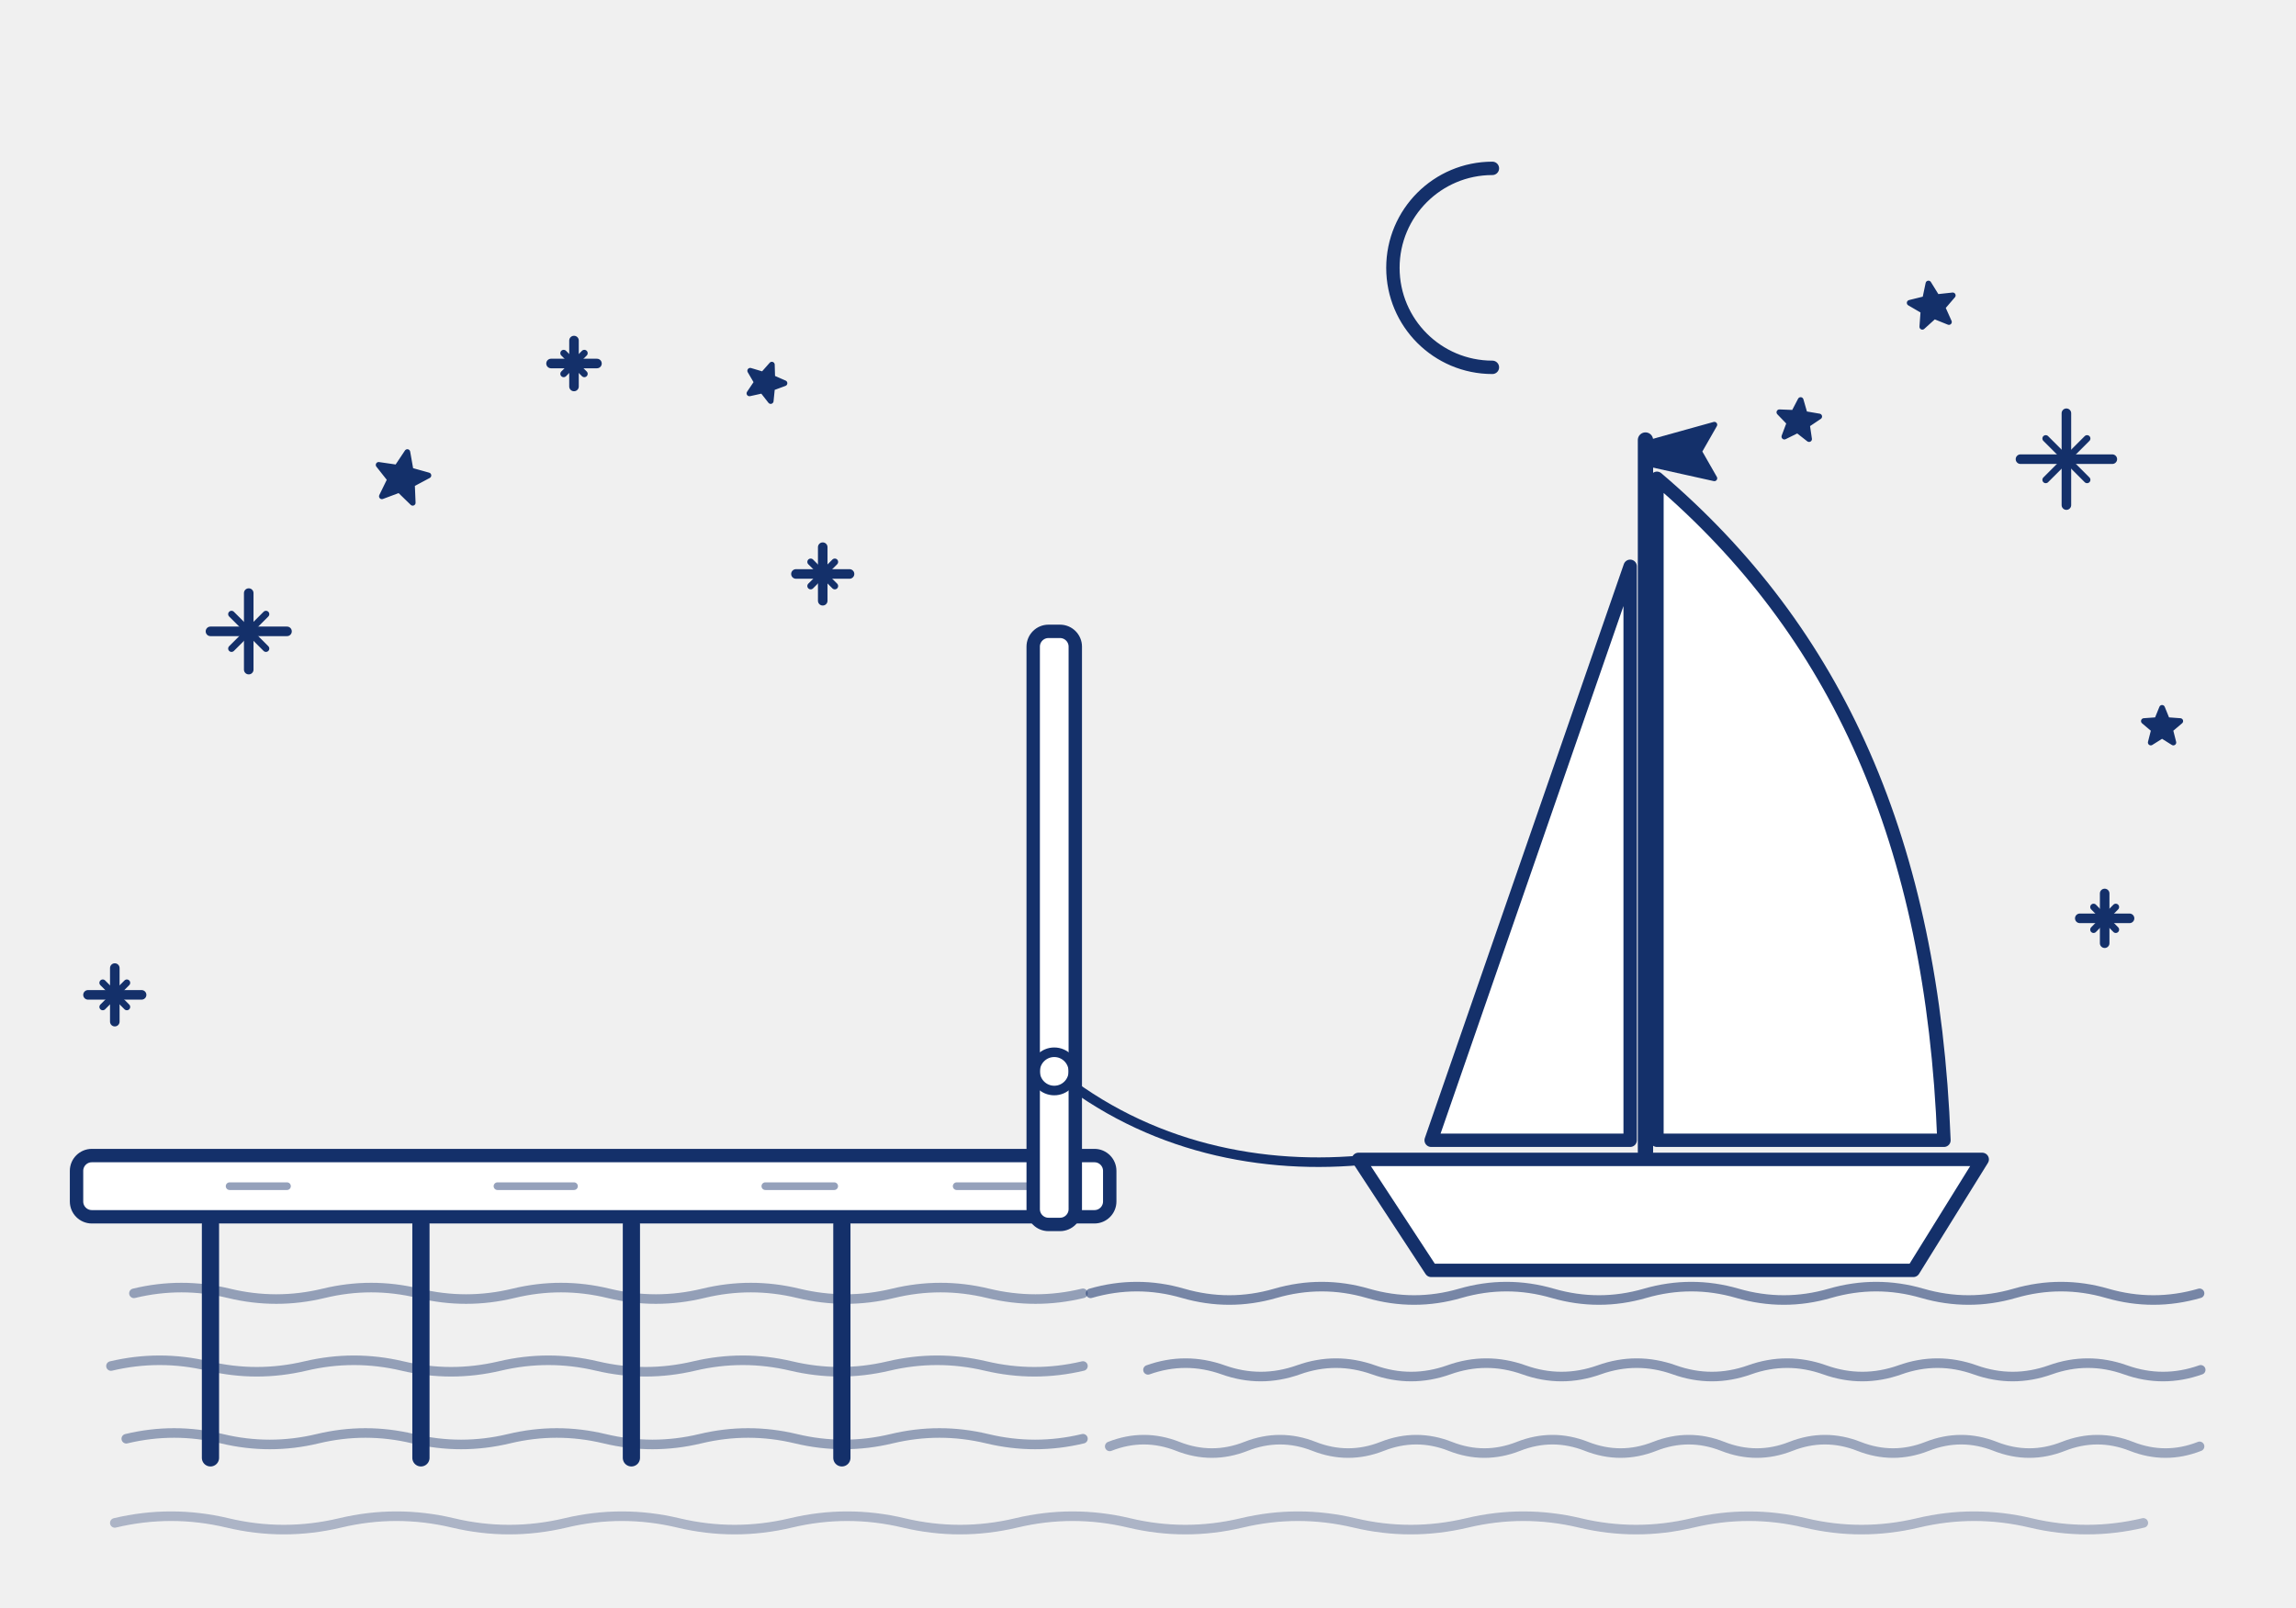
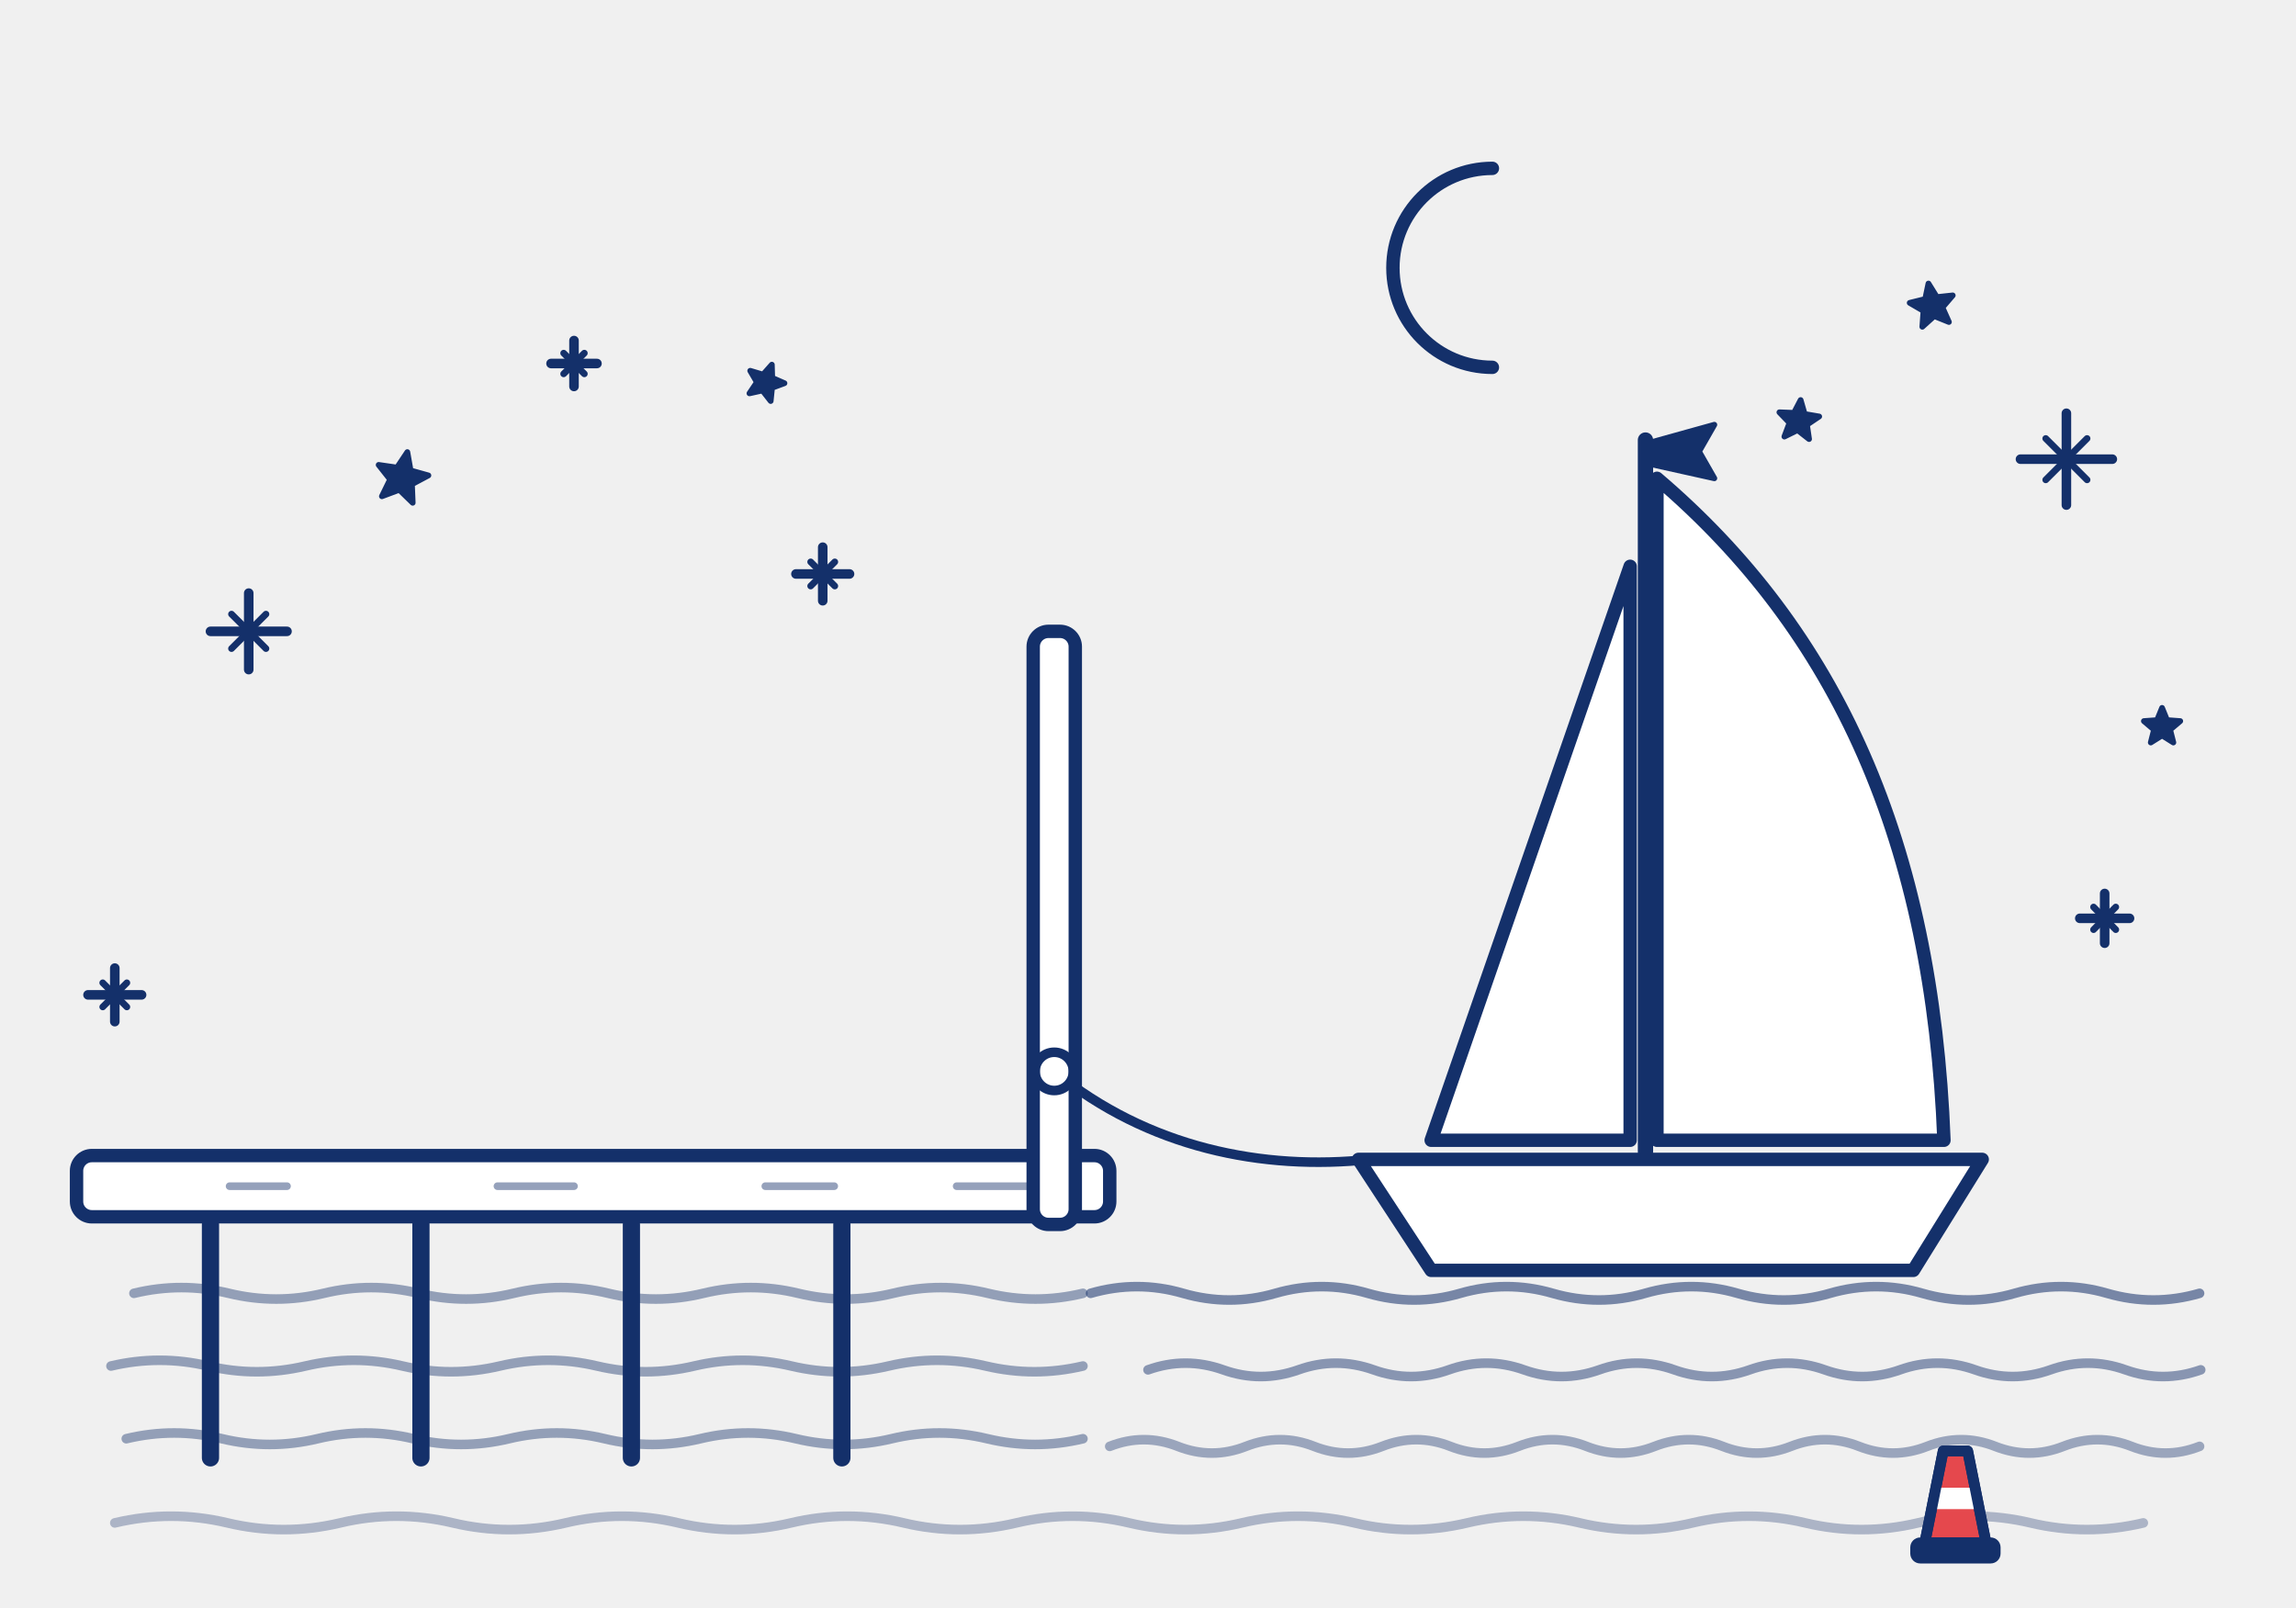
<svg xmlns="http://www.w3.org/2000/svg" viewBox="0 0 1200 840" width="1200" height="840" aria-hidden="true">
  <g fill="none" stroke="#14306A" stroke-width="7" stroke-linecap="round" stroke-linejoin="round">
    <path data-moon="1" transform="translate(640 -10)" d="M140 98 A52 52 0 1 0 140 202 A41 41 0 1 1 140 98 Z" fill="#fff" />
    <path d="M570.0 676.0 q24.2 -7 48.3 0 q24.2 7 48.3 0 q24.2 -7 48.3 0 q24.2 7 48.3 0 q24.2 -7 48.3 0 q24.2 7 48.3 0 q24.2 -7 48.3 0 q24.2 7 48.3 0 q24.2 -7 48.3 0 q24.2 7 48.3 0 q24.2 -7 48.3 0 q24.2 7 48.3 0" stroke-width="5" stroke-opacity="0.55" />
    <path d="M600.0 716.0 q19.6 -7 39.3 0 q19.6 7 39.3 0 q19.6 -7 39.3 0 q19.6 7 39.3 0 q19.6 -7 39.3 0 q19.6 7 39.3 0 q19.6 -7 39.3 0 q19.6 7 39.3 0 q19.6 -7 39.3 0 q19.6 7 39.3 0 q19.6 -7 39.3 0 q19.6 7 39.3 0 q19.6 -7 39.3 0 q19.6 7 39.3 0" stroke-width="5" stroke-opacity="0.47" />
    <path d="M580.0 756.0 q17.8 -7 35.6 0 q17.8 7 35.6 0 q17.8 -7 35.6 0 q17.8 7 35.6 0 q17.8 -7 35.6 0 q17.8 7 35.6 0 q17.8 -7 35.6 0 q17.8 7 35.6 0 q17.8 -7 35.6 0 q17.8 7 35.6 0 q17.8 -7 35.6 0 q17.8 7 35.6 0 q17.8 -7 35.6 0 q17.8 7 35.6 0 q17.8 -7 35.6 0 q17.8 7 35.6 0" stroke-width="5" stroke-opacity="0.39" />
    <path d="M60.0 796.0 q29.4 -7 58.9 0 q29.4 7 58.9 0 q29.4 -7 58.9 0 q29.4 7 58.9 0 q29.4 -7 58.9 0 q29.4 7 58.9 0 q29.4 -7 58.9 0 q29.4 7 58.9 0 q29.4 -7 58.9 0 q29.4 7 58.9 0 q29.4 -7 58.9 0 q29.4 7 58.9 0 q29.4 -7 58.9 0 q29.4 7 58.9 0 q29.4 -7 58.9 0 q29.4 7 58.9 0 q29.4 -7 58.9 0 q29.4 7 58.9 0" stroke-width="5" stroke-opacity="0.31" />
    <path d="M70.0 676.0 q24.8 -6 49.6 0 q24.8 6 49.6 0 q24.8 -6 49.6 0 q24.8 6 49.6 0 q24.8 -6 49.6 0 q24.8 6 49.6 0 q24.8 -6 49.6 0 q24.8 6 49.6 0 q24.8 -6 49.6 0 q24.8 6 49.6 0" stroke-width="5" stroke-opacity="0.42" />
    <path d="M58.0 714.0 q25.4 -6 50.8 0 q25.4 6 50.8 0 q25.4 -6 50.8 0 q25.4 6 50.8 0 q25.4 -6 50.8 0 q25.4 6 50.8 0 q25.4 -6 50.8 0 q25.4 6 50.8 0 q25.4 -6 50.8 0 q25.4 6 50.8 0" stroke-width="5" stroke-opacity="0.42" />
    <path d="M66.0 752.0 q25.0 -6 50.0 0 q25.0 6 50.0 0 q25.0 -6 50.0 0 q25.0 6 50.0 0 q25.0 -6 50.0 0 q25.0 6 50.0 0 q25.0 -6 50.0 0 q25.0 6 50.0 0 q25.0 -6 50.0 0 q25.0 6 50.0 0" stroke-width="5" stroke-opacity="0.42" />
    <g id="boat">
      <path d="M860 230 V602" stroke-width="8" />
      <path d="M866 250 C960 330 1010 440 1016 596 H866 Z" fill="#fff" />
      <path d="M852 296 L748 596 H852 Z" fill="#fff" />
      <path d="M710 606 H1036 L1000 664 H748 Z" fill="#fff" />
      <path d="M860 232 l36 -10 l-8 14 l8 14 l-36 -8" fill="#14306A" stroke-width="3" />
    </g>
    <path d="M551 560 C 600 600 660 612 716 606" stroke-width="5" />
    <g id="pier">
      <path d="M110 640 V762" stroke-width="9" />
      <path d="M220 640 V762" stroke-width="9" />
      <path d="M330 640 V762" stroke-width="9" />
      <path d="M440 640 V762" stroke-width="9" />
      <rect x="40" y="604" width="540" height="32" rx="8" fill="#fff" />
      <path d="M120 620 H150 M260 620 H300 M400 620 H436 M500 620 H540" stroke-width="4" stroke-opacity="0.45" />
      <rect x="540" y="330" width="22" height="310" rx="8" fill="#fff" />
      <circle cx="551" cy="560" r="10" stroke-width="5" />
    </g>
    <g stroke-width="5">
      <path d="M130 310 V350 M110 330 H150" />
      <path d="M121.0 321.0 L139.0 339.0 M139.0 321.0 L121.0 339.0" stroke-width="3.5" />
      <path d="M1080 216 V264 M1056 240 H1104" />
      <path d="M1069.2 229.2 L1090.8 250.8 M1090.8 229.2 L1069.2 250.8" stroke-width="3.5" />
      <path d="M1100 467 V493 M1087 480 H1113" />
      <path d="M1094.2 474.1 L1105.8 485.9 M1105.8 474.1 L1094.2 485.9" stroke-width="3.5" />
      <path d="M300 178 V202 M288 190 H312" />
      <path d="M294.6 184.6 L305.4 195.4 M305.4 184.6 L294.6 195.4" stroke-width="3.5" />
      <path d="M430 286 V314 M416 300 H444" />
      <path d="M423.7 293.7 L436.3 306.3 M436.3 293.7 L423.7 306.3" stroke-width="3.5" />
      <path d="M60 506 V534 M46 520 H74" />
      <path d="M53.7 513.7 L66.3 526.3 M66.3 513.7 L53.7 526.3" stroke-width="3.5" />
    </g>
  </g>
  <path d="M212.9 236.3 L214.6 245.9 L223.9 248.5 L215.3 253.1 L215.7 262.8 L208.7 256.0 L199.6 259.4 L203.9 250.6 L197.9 243.0 L207.5 244.4 Z" fill="#14306A" stroke="#14306A" stroke-width="3" stroke-linejoin="round" />
  <path d="M1007.9 148.2 L1012.3 155.3 L1020.6 154.4 L1015.2 160.7 L1018.6 168.3 L1010.9 165.2 L1004.7 170.8 L1005.3 162.5 L998.1 158.3 L1006.2 156.3 Z" fill="#14306A" stroke="#14306A" stroke-width="3" stroke-linejoin="round" />
  <path d="M941.1 209.1 L943.2 216.4 L950.8 217.7 L944.4 222.0 L945.5 229.5 L939.5 224.8 L932.6 228.2 L935.3 221.0 L930.0 215.5 L937.6 215.8 Z" fill="#14306A" stroke="#14306A" stroke-width="3" stroke-linejoin="round" />
  <path d="M403.4 190.6 L403.6 197.5 L410.0 200.3 L403.5 202.7 L402.8 209.6 L398.5 204.1 L391.7 205.6 L395.6 199.8 L392.1 193.8 L398.8 195.8 Z" fill="#14306A" stroke="#14306A" stroke-width="3" stroke-linejoin="round" />
  <path d="M1130.0 370.0 L1132.6 376.4 L1139.5 376.9 L1134.2 381.4 L1135.9 388.1 L1130.0 384.4 L1124.1 388.1 L1125.8 381.4 L1120.5 376.9 L1127.4 376.4 Z" fill="#14306A" stroke="#14306A" stroke-width="3" stroke-linejoin="round" />
+   <g data-cone="1" transform="translate(1001.2 758.4) scale(0.8) translate(-808 -646)" fill="none" stroke="#14306A" stroke-width="7" stroke-linecap="round" stroke-linejoin="round">
+     <rect x="808" y="706" width="52" height="10" rx="3" fill="#14306A" />
+     <path d="M814 706 L826 646 H842 L854 706 Z" fill="#E5484D" />
+     <path data-cone-band="1" d="M821.2 670 H846.8 L849.6 684 H818.4 Z" fill="#fff" stroke="none" />
+     <path d="M814 706 L826 646 H842 L854 706 Z" fill="none" />
+   </g>
</svg>
